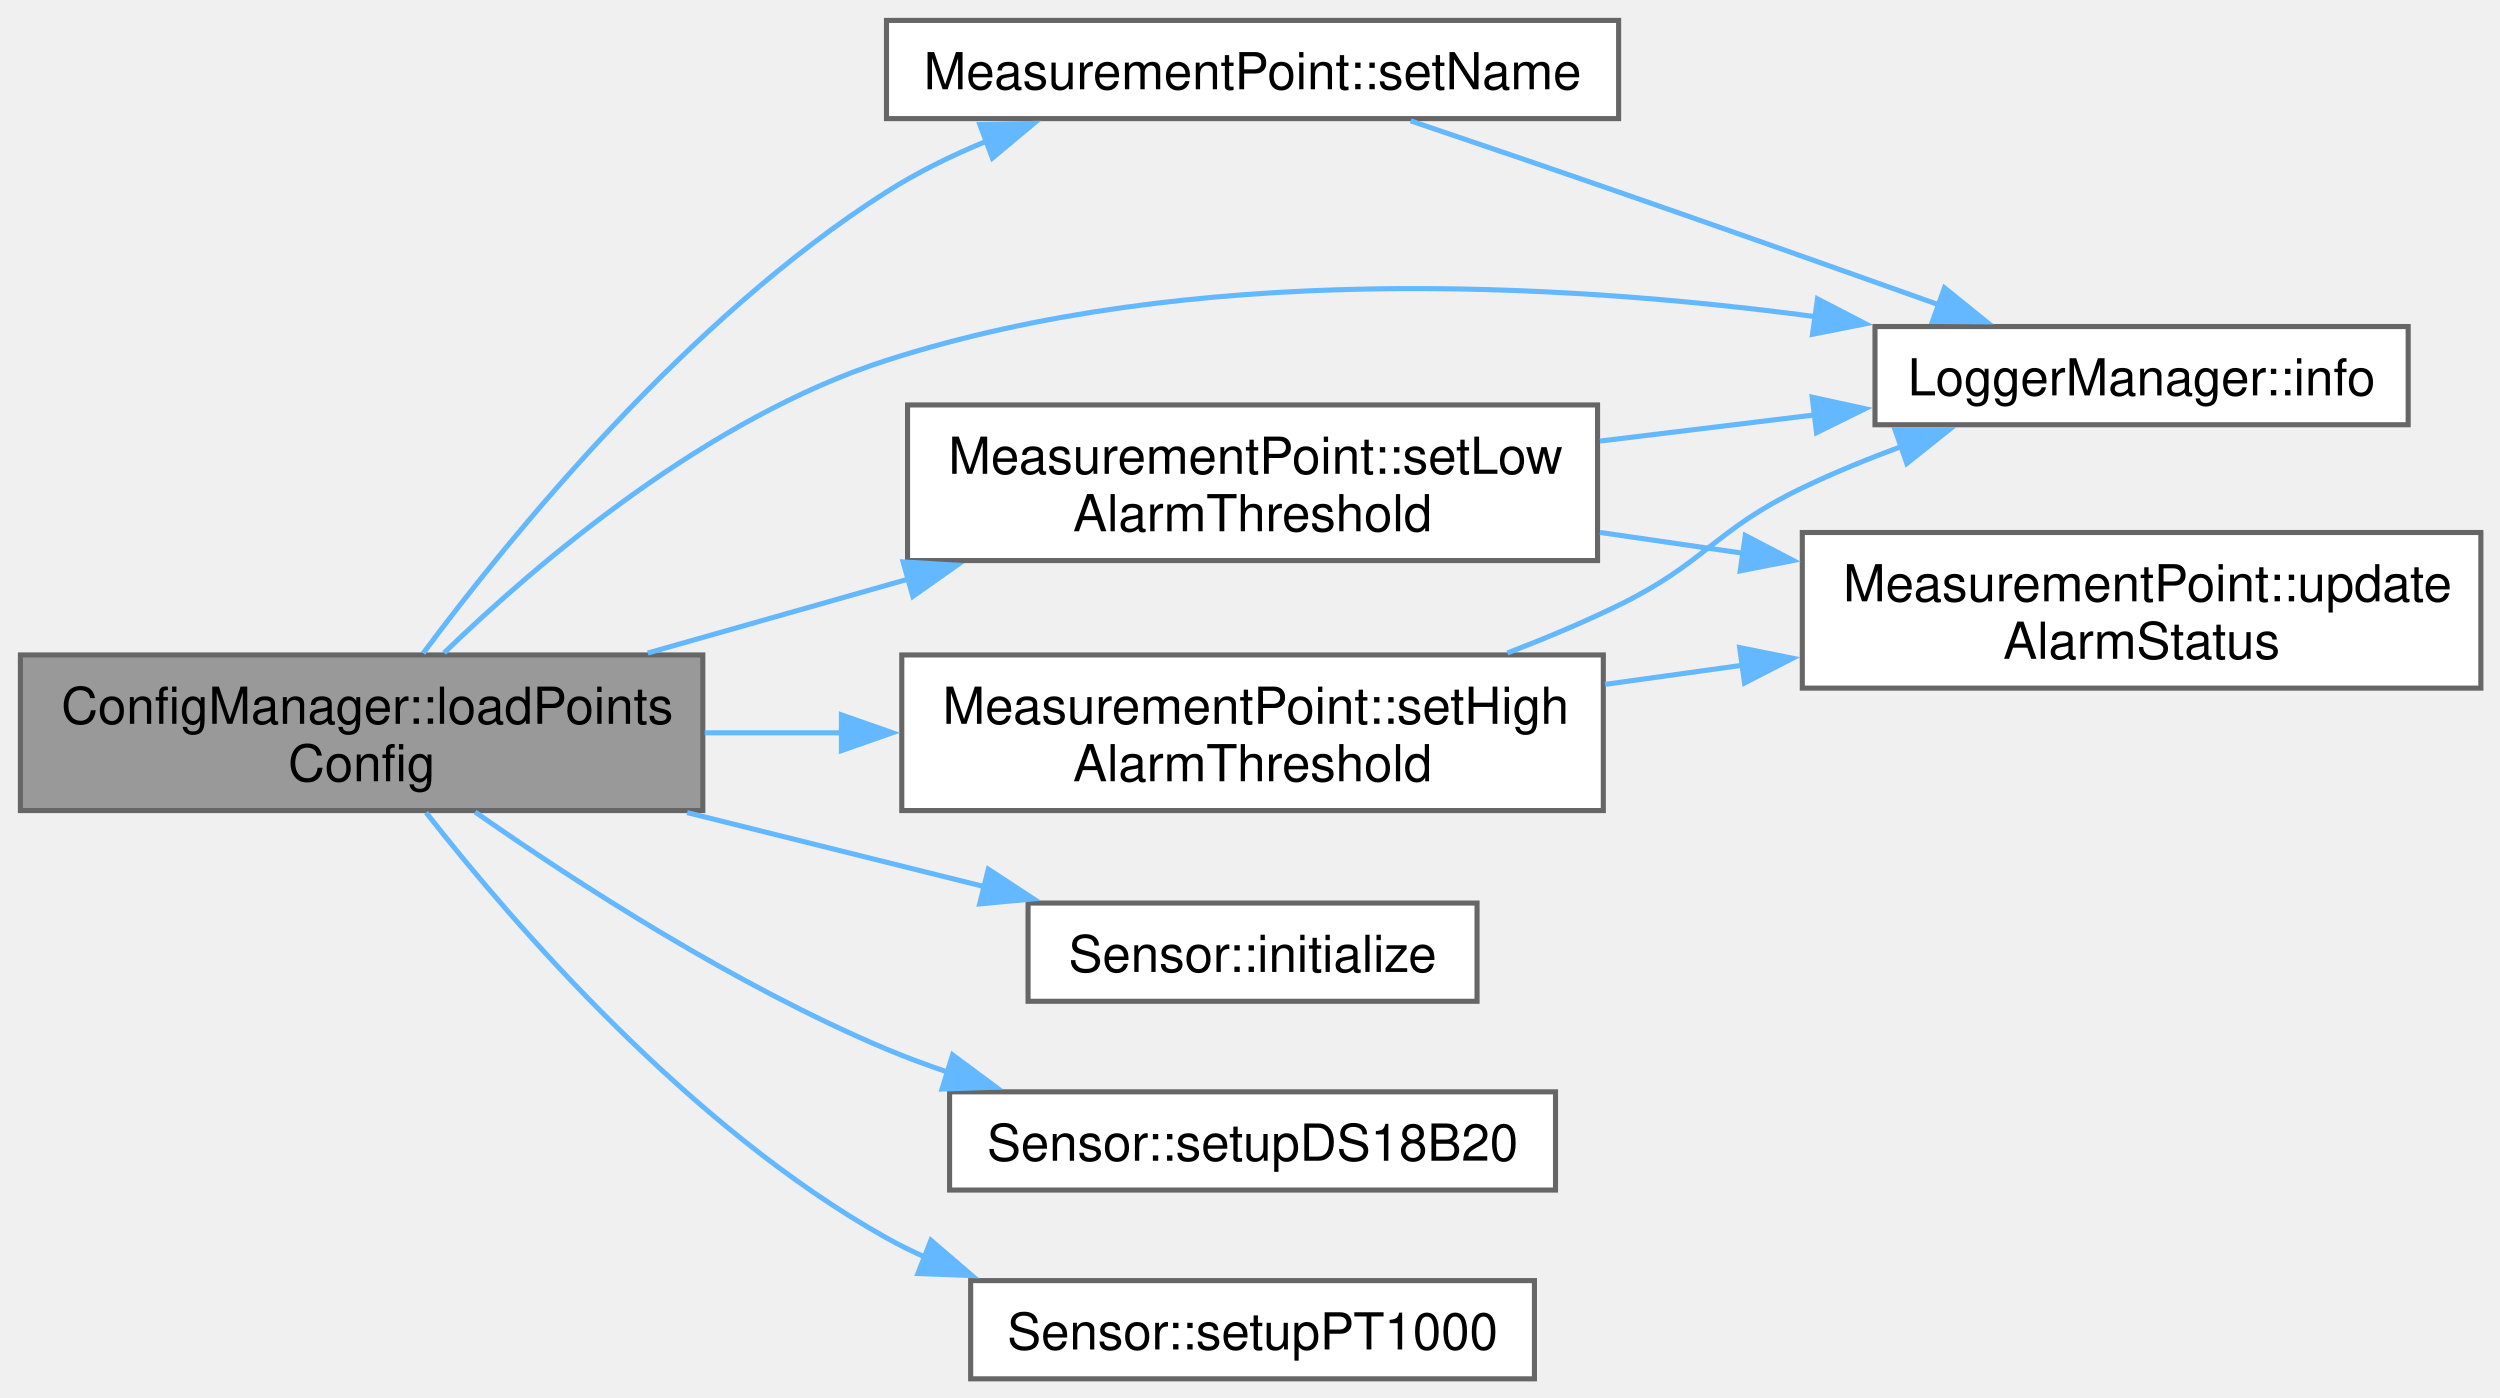
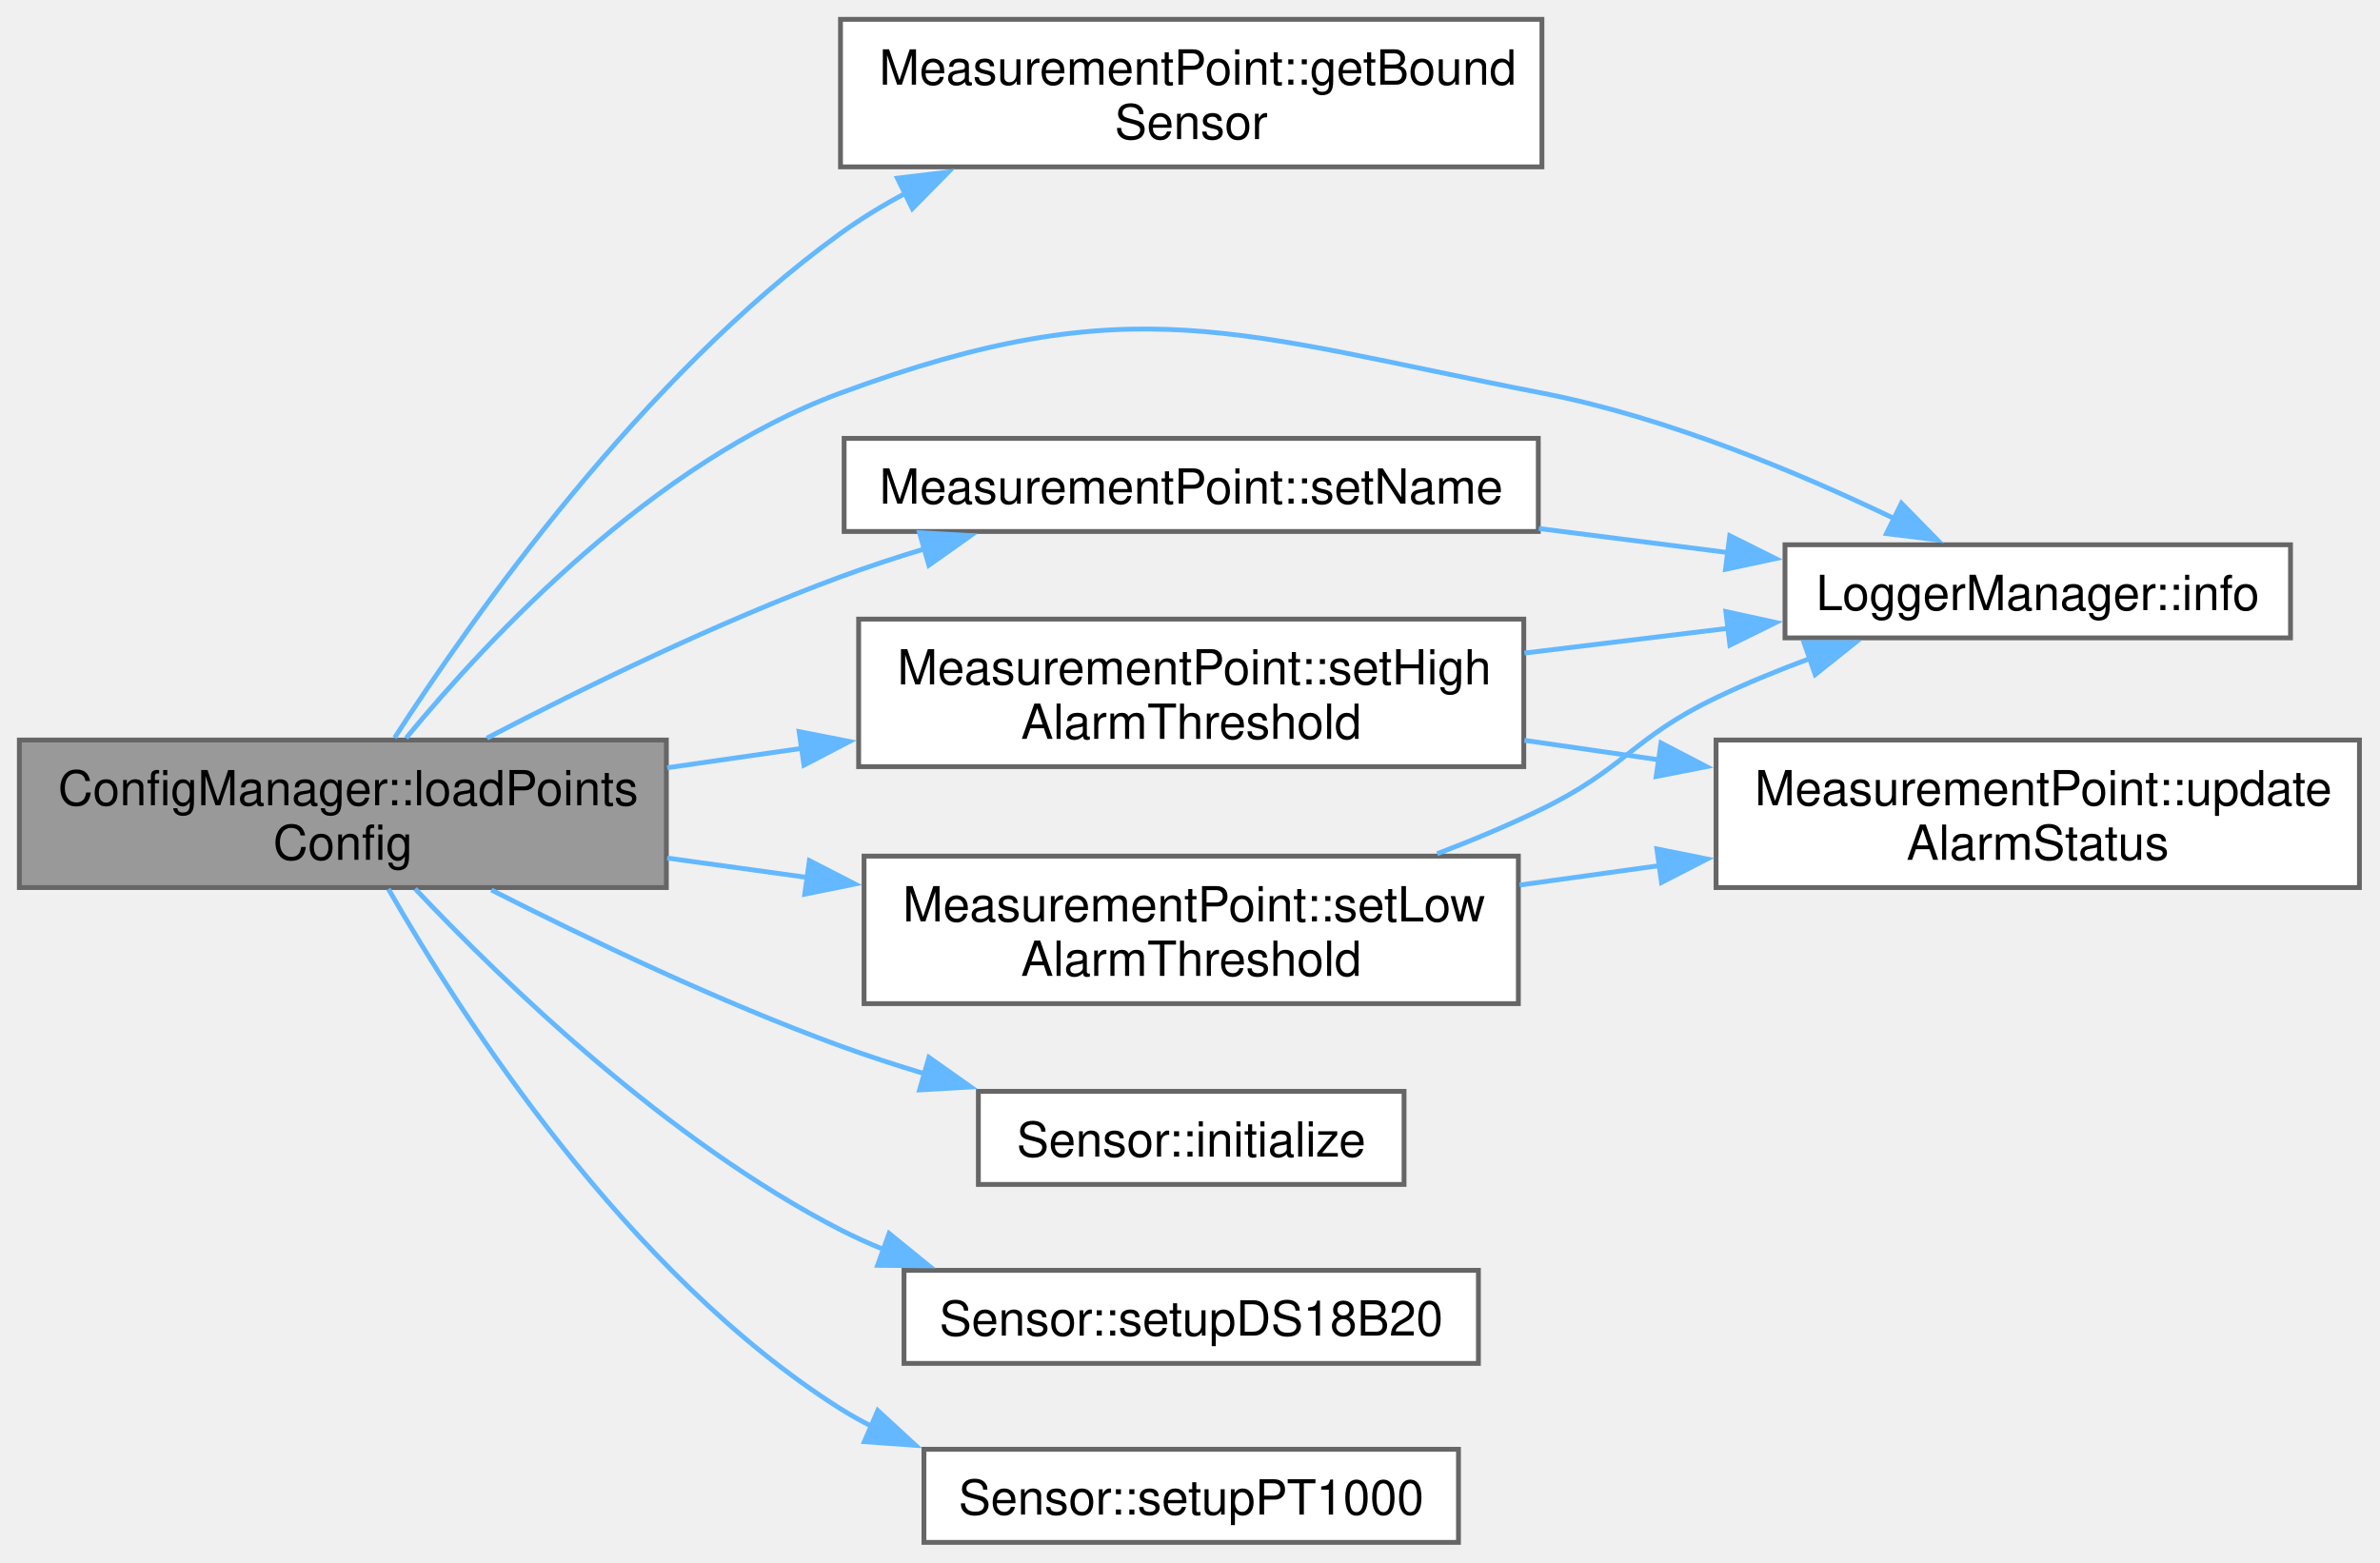
- <svg xmlns="http://www.w3.org/2000/svg" xmlns:xlink="http://www.w3.org/1999/xlink" width="490pt" height="274pt" viewBox="0.00 0.00 490.00 274.00">
-   <g id="graph0" class="graph" transform="scale(1 1) rotate(0) translate(4 270.25)">
+ <svg xmlns="http://www.w3.org/2000/svg" xmlns:xlink="http://www.w3.org/1999/xlink" width="492pt" height="323pt" viewBox="0.00 0.00 492.00 323.00">
+   <g id="graph0" class="graph" transform="scale(1 1) rotate(0) translate(4 318.88)">
    <g id="Node000001" class="node">
      <g id="a_Node000001">
        <a xlink:title="Load measurement points configuration from file.">
-           <polygon fill="#999999" stroke="#666666" points="133.75,-141.88 0,-141.88 0,-111.38 133.75,-111.38 133.75,-141.88" />
-           <text xml:space="preserve" text-anchor="start" x="8" y="-128.38" font-family="Helvetica,sans-Serif" font-size="10.00">ConfigManager::loadPoints</text>
-           <text xml:space="preserve" text-anchor="middle" x="66.88" y="-117.12" font-family="Helvetica,sans-Serif" font-size="10.00">Config</text>
+           <polygon fill="#999999" stroke="#666666" points="133.75,-165.88 0,-165.88 0,-135.38 133.75,-135.38 133.75,-165.88" />
+           <text xml:space="preserve" text-anchor="start" x="8" y="-152.38" font-family="Helvetica,sans-Serif" font-size="10.00">ConfigManager::loadPoints</text>
+           <text xml:space="preserve" text-anchor="middle" x="66.88" y="-141.12" font-family="Helvetica,sans-Serif" font-size="10.00">Config</text>
        </a>
      </g>
    </g>
    <g id="Node000002" class="node">
      <g id="a_Node000002">
-         <a xlink:href="class_logger_manager.html#a5c1373ccc47f4112b596fe6f84fbbc21" target="_top" xlink:title="Log informational message (static convenience method)">
-           <polygon fill="white" stroke="#666666" points="468,-206.25 363.5,-206.25 363.5,-187 468,-187 468,-206.25" />
-           <text xml:space="preserve" text-anchor="middle" x="415.75" y="-192.75" font-family="Helvetica,sans-Serif" font-size="10.00">LoggerManager::info</text>
+         <a xlink:href="class_measurement_point.html#a81c7ae93a9314344967d0f31c6fefe2f" target="_top" xlink:title="Get pointer to bound sensor.">
+           <polygon fill="white" stroke="#666666" points="314.75,-314.88 169.75,-314.88 169.75,-284.38 314.75,-284.38 314.75,-314.88" />
+           <text xml:space="preserve" text-anchor="start" x="177.75" y="-301.38" font-family="Helvetica,sans-Serif" font-size="10.00">MeasurementPoint::getBound</text>
+           <text xml:space="preserve" text-anchor="middle" x="242.25" y="-290.12" font-family="Helvetica,sans-Serif" font-size="10.00">Sensor</text>
        </a>
      </g>
    </g>
    <g id="edge1_Node000001_Node000002" class="edge">
      <g id="a_edge1_Node000001_Node000002">
        <a xlink:title=" ">
-           <path fill="none" stroke="#63b8ff" d="M83.05,-142.29C101.56,-160.17 134.74,-188.38 169.75,-199.62 229.3,-218.76 301.27,-214.92 351.75,-208.19" />
-           <polygon fill="#63b8ff" stroke="#63b8ff" points="352.23,-211.66 361.64,-206.79 351.25,-204.73 352.23,-211.66" />
+           <path fill="none" stroke="#63b8ff" d="M77.58,-166.36C93.82,-191.52 128.78,-241 169.75,-270.62 174,-273.7 178.63,-276.51 183.42,-279.07" />
+           <polygon fill="#63b8ff" stroke="#63b8ff" points="181.52,-282.04 192.04,-283.31 184.6,-275.76 181.52,-282.04" />
        </a>
      </g>
    </g>
    <g id="Node000003" class="node">
      <g id="a_Node000003">
-         <a xlink:href="class_sensor.html#a59dd5483b75d9366a0c50ccdd0345dec" target="_top" xlink:title="Initialize sensor hardware.">
-           <polygon fill="white" stroke="#666666" points="285.5,-93.25 197.5,-93.25 197.5,-74 285.5,-74 285.5,-93.25" />
-           <text xml:space="preserve" text-anchor="middle" x="241.5" y="-79.75" font-family="Helvetica,sans-Serif" font-size="10.00">Sensor::initialize</text>
+         <a xlink:href="class_logger_manager.html#a5c1373ccc47f4112b596fe6f84fbbc21" target="_top" xlink:title="Log informational message (static convenience method)">
+           <polygon fill="white" stroke="#666666" points="469.5,-206.25 365,-206.25 365,-187 469.5,-187 469.5,-206.25" />
+           <text xml:space="preserve" text-anchor="middle" x="417.25" y="-192.75" font-family="Helvetica,sans-Serif" font-size="10.00">LoggerManager::info</text>
        </a>
      </g>
    </g>
    <g id="edge2_Node000001_Node000003" class="edge">
      <g id="a_edge2_Node000001_Node000003">
        <a xlink:title=" ">
-           <path fill="none" stroke="#63b8ff" d="M130.68,-110.98C149.84,-106.21 170.68,-101.02 189,-96.45" />
-           <polygon fill="#63b8ff" stroke="#63b8ff" points="189.71,-99.88 198.57,-94.07 188.02,-93.09 189.71,-99.88" />
+           <path fill="none" stroke="#63b8ff" d="M79.96,-166.3C97.21,-187.24 131.13,-223.38 169.75,-237.62 230.21,-259.93 251.49,-249.92 314.75,-237.62 340.41,-232.64 367.79,-221.18 387.64,-211.64" />
+           <polygon fill="#63b8ff" stroke="#63b8ff" points="389.07,-214.83 396.48,-207.26 385.97,-208.56 389.07,-214.83" />
        </a>
      </g>
    </g>
    <g id="Node000004" class="node">
      <g id="a_Node000004">
-         <a xlink:href="class_measurement_point.html#aefb47fef40f33161be5c6fddf0cf6329" target="_top" xlink:title="Set high alarm threshold.">
-           <polygon fill="white" stroke="#666666" points="310.25,-141.88 172.75,-141.88 172.75,-111.38 310.25,-111.38 310.25,-141.88" />
-           <text xml:space="preserve" text-anchor="start" x="180.75" y="-128.38" font-family="Helvetica,sans-Serif" font-size="10.00">MeasurementPoint::setHigh</text>
-           <text xml:space="preserve" text-anchor="middle" x="241.5" y="-117.12" font-family="Helvetica,sans-Serif" font-size="10.00">AlarmThreshold</text>
+         <a xlink:href="class_sensor.html#a59dd5483b75d9366a0c50ccdd0345dec" target="_top" xlink:title="Initialize sensor hardware.">
+           <polygon fill="white" stroke="#666666" points="286.25,-93.25 198.25,-93.25 198.25,-74 286.25,-74 286.25,-93.25" />
+           <text xml:space="preserve" text-anchor="middle" x="242.25" y="-79.75" font-family="Helvetica,sans-Serif" font-size="10.00">Sensor::initialize</text>
        </a>
      </g>
    </g>
    <g id="edge3_Node000001_Node000004" class="edge">
      <g id="a_edge3_Node000001_Node000004">
        <a xlink:title=" ">
-           <path fill="none" stroke="#63b8ff" d="M134.12,-126.62C142.95,-126.62 152.07,-126.62 161.09,-126.62" />
-           <polygon fill="#63b8ff" stroke="#63b8ff" points="160.92,-130.13 170.92,-126.63 160.92,-123.13 160.92,-130.13" />
+           <path fill="none" stroke="#63b8ff" d="M97.58,-134.88C117.58,-124.72 144.77,-111.74 169.75,-102.62 175.41,-100.56 181.39,-98.61 187.39,-96.81" />
+           <polygon fill="#63b8ff" stroke="#63b8ff" points="188.03,-100.27 196.68,-94.15 186.1,-93.54 188.03,-100.27" />
        </a>
      </g>
    </g>
-     <g id="Node000006" class="node">
-       <g id="a_Node000006">
-         <a xlink:href="class_measurement_point.html#ac780917beebc11d705824cab8f43b94d" target="_top" xlink:title="Set low alarm threshold.">
-           <polygon fill="white" stroke="#666666" points="309.12,-190.88 173.88,-190.88 173.88,-160.38 309.12,-160.38 309.12,-190.88" />
-           <text xml:space="preserve" text-anchor="start" x="181.88" y="-177.38" font-family="Helvetica,sans-Serif" font-size="10.00">MeasurementPoint::setLow</text>
-           <text xml:space="preserve" text-anchor="middle" x="241.5" y="-166.12" font-family="Helvetica,sans-Serif" font-size="10.00">AlarmThreshold</text>
+     <g id="Node000005" class="node">
+       <g id="a_Node000005">
+         <a xlink:href="class_measurement_point.html#aefb47fef40f33161be5c6fddf0cf6329" target="_top" xlink:title="Set high alarm threshold.">
+           <polygon fill="white" stroke="#666666" points="311,-190.88 173.5,-190.88 173.5,-160.38 311,-160.38 311,-190.88" />
+           <text xml:space="preserve" text-anchor="start" x="181.5" y="-177.38" font-family="Helvetica,sans-Serif" font-size="10.00">MeasurementPoint::setHigh</text>
+           <text xml:space="preserve" text-anchor="middle" x="242.25" y="-166.12" font-family="Helvetica,sans-Serif" font-size="10.00">AlarmThreshold</text>
        </a>
      </g>
    </g>
-     <g id="edge6_Node000001_Node000006" class="edge">
-       <g id="a_edge6_Node000001_Node000006">
+     <g id="edge4_Node000001_Node000005" class="edge">
+       <g id="a_edge4_Node000001_Node000005">
        <a xlink:title=" ">
-           <path fill="none" stroke="#63b8ff" d="M122.97,-142.26C139.24,-146.88 157.22,-151.99 174.12,-156.78" />
-           <polygon fill="#63b8ff" stroke="#63b8ff" points="173.01,-160.11 183.58,-159.47 174.92,-153.37 173.01,-160.11" />
+           <path fill="none" stroke="#63b8ff" d="M133.92,-160.15C143.03,-161.46 152.47,-162.82 161.8,-164.17" />
+           <polygon fill="#63b8ff" stroke="#63b8ff" points="161.2,-167.62 171.59,-165.58 162.2,-160.69 161.2,-167.62" />
        </a>
      </g>
    </g>
    <g id="Node000007" class="node">
      <g id="a_Node000007">
-         <a xlink:href="class_measurement_point.html#ae3abe83ed3e7979a906c7d753ac9d22d" target="_top" xlink:title="Set measurement point name.">
-           <polygon fill="white" stroke="#666666" points="313.25,-266.25 169.75,-266.25 169.75,-247 313.25,-247 313.25,-266.25" />
-           <text xml:space="preserve" text-anchor="middle" x="241.5" y="-252.75" font-family="Helvetica,sans-Serif" font-size="10.00">MeasurementPoint::setName</text>
+         <a xlink:href="class_measurement_point.html#ac780917beebc11d705824cab8f43b94d" target="_top" xlink:title="Set low alarm threshold.">
+           <polygon fill="white" stroke="#666666" points="309.88,-141.88 174.62,-141.88 174.62,-111.38 309.88,-111.38 309.88,-141.88" />
+           <text xml:space="preserve" text-anchor="start" x="182.62" y="-128.38" font-family="Helvetica,sans-Serif" font-size="10.00">MeasurementPoint::setLow</text>
+           <text xml:space="preserve" text-anchor="middle" x="242.25" y="-117.12" font-family="Helvetica,sans-Serif" font-size="10.00">AlarmThreshold</text>
        </a>
      </g>
    </g>
-     <g id="edge9_Node000001_Node000007" class="edge">
-       <g id="a_edge9_Node000001_Node000007">
+     <g id="edge7_Node000001_Node000007" class="edge">
+       <g id="a_edge7_Node000001_Node000007">
        <a xlink:title=" ">
-           <path fill="none" stroke="#63b8ff" d="M78.94,-142.21C95.98,-165.12 130.76,-207.85 169.75,-232.62 175.78,-236.46 182.5,-239.76 189.33,-242.57" />
-           <polygon fill="#63b8ff" stroke="#63b8ff" points="188.05,-245.83 198.64,-246.06 190.51,-239.27 188.05,-245.83" />
+           <path fill="none" stroke="#63b8ff" d="M133.92,-141.48C143.41,-140.17 153.25,-138.81 162.95,-137.46" />
+           <polygon fill="#63b8ff" stroke="#63b8ff" points="163.32,-140.95 172.74,-136.11 162.36,-134.01 163.32,-140.95" />
        </a>
      </g>
    </g>
    <g id="Node000008" class="node">
      <g id="a_Node000008">
-         <a xlink:href="class_sensor.html#afefa1f627a7d2ab5a1157c271e7f2556" target="_top" xlink:title="Configure sensor as DS18B20.">
-           <polygon fill="white" stroke="#666666" points="300.88,-56.25 182.12,-56.25 182.12,-37 300.88,-37 300.88,-56.25" />
-           <text xml:space="preserve" text-anchor="middle" x="241.5" y="-42.75" font-family="Helvetica,sans-Serif" font-size="10.00">Sensor::setupDS18B20</text>
+         <a xlink:href="class_measurement_point.html#ae3abe83ed3e7979a906c7d753ac9d22d" target="_top" xlink:title="Set measurement point name.">
+           <polygon fill="white" stroke="#666666" points="314,-228.25 170.5,-228.25 170.5,-209 314,-209 314,-228.25" />
+           <text xml:space="preserve" text-anchor="middle" x="242.25" y="-214.75" font-family="Helvetica,sans-Serif" font-size="10.00">MeasurementPoint::setName</text>
        </a>
      </g>
    </g>
-     <g id="edge11_Node000001_Node000008" class="edge">
-       <g id="a_edge11_Node000001_Node000008">
+     <g id="edge10_Node000001_Node000008" class="edge">
+       <g id="a_edge10_Node000001_Node000008">
        <a xlink:title=" ">
-           <path fill="none" stroke="#63b8ff" d="M89.12,-111.1C109.06,-97.17 140.17,-77.06 169.75,-64.62 173.6,-63.01 177.63,-61.51 181.73,-60.12" />
-           <polygon fill="#63b8ff" stroke="#63b8ff" points="182.71,-63.48 191.22,-57.17 180.64,-56.8 182.71,-63.48" />
+           <path fill="none" stroke="#63b8ff" d="M96.66,-166.28C116.73,-176.73 144.35,-190.24 169.75,-199.62 175.4,-201.71 181.37,-203.67 187.37,-205.48" />
+           <polygon fill="#63b8ff" stroke="#63b8ff" points="186.08,-208.75 196.66,-208.15 188.02,-202.03 186.08,-208.75" />
        </a>
      </g>
    </g>
    <g id="Node000009" class="node">
      <g id="a_Node000009">
-         <a xlink:href="class_sensor.html#aef73c8dc894e3695f50b4bece9601750" target="_top" xlink:title="Configure sensor as PT1000.">
-           <polygon fill="white" stroke="#666666" points="296.75,-19.25 186.25,-19.25 186.25,0 296.75,0 296.75,-19.25" />
-           <text xml:space="preserve" text-anchor="middle" x="241.5" y="-5.75" font-family="Helvetica,sans-Serif" font-size="10.00">Sensor::setupPT1000</text>
+         <a xlink:href="class_sensor.html#afefa1f627a7d2ab5a1157c271e7f2556" target="_top" xlink:title="Configure sensor as DS18B20.">
+           <polygon fill="white" stroke="#666666" points="301.62,-56.25 182.88,-56.25 182.88,-37 301.62,-37 301.62,-56.25" />
+           <text xml:space="preserve" text-anchor="middle" x="242.25" y="-42.75" font-family="Helvetica,sans-Serif" font-size="10.00">Sensor::setupDS18B20</text>
        </a>
      </g>
    </g>
    <g id="edge12_Node000001_Node000009" class="edge">
      <g id="a_edge12_Node000001_Node000009">
        <a xlink:title=" ">
-           <path fill="none" stroke="#63b8ff" d="M79.52,-110.99C96.77,-88.99 131.22,-49.18 169.75,-27.62 172.22,-26.24 174.79,-24.97 177.44,-23.79" />
-           <polygon fill="#63b8ff" stroke="#63b8ff" points="178.46,-27.15 186.5,-20.25 175.91,-20.63 178.46,-27.15" />
+           <path fill="none" stroke="#63b8ff" d="M81.82,-135.13C100.12,-115.75 134.12,-82.9 169.75,-64.62 172.63,-63.15 175.65,-61.78 178.73,-60.53" />
+           <polygon fill="#63b8ff" stroke="#63b8ff" points="179.8,-63.87 188.02,-57.18 177.42,-57.28 179.8,-63.87" />
        </a>
      </g>
    </g>
-     <g id="edge4_Node000004_Node000002" class="edge">
-       <g id="a_edge4_Node000004_Node000002">
-         <a xlink:title=" ">
-           <path fill="none" stroke="#63b8ff" d="M291.44,-142.26C298.86,-145.11 306.34,-148.25 313.25,-151.62 330.31,-159.95 332.12,-166.43 349.25,-174.62 355.5,-177.62 362.26,-180.38 368.99,-182.86" />
-           <polygon fill="#63b8ff" stroke="#63b8ff" points="367.43,-186.02 378.02,-186.02 369.74,-179.41 367.43,-186.02" />
+     <g id="Node000010" class="node">
+       <g id="a_Node000010">
+         <a xlink:href="class_sensor.html#aef73c8dc894e3695f50b4bece9601750" target="_top" xlink:title="Configure sensor as PT1000.">
+           <polygon fill="white" stroke="#666666" points="297.5,-19.25 187,-19.25 187,0 297.5,0 297.5,-19.25" />
+           <text xml:space="preserve" text-anchor="middle" x="242.25" y="-5.75" font-family="Helvetica,sans-Serif" font-size="10.00">Sensor::setupPT1000</text>
        </a>
      </g>
    </g>
-     <g id="Node000005" class="node">
-       <g id="a_Node000005">
-         <a xlink:href="class_measurement_point.html#a71995209f2507e6cc15d01607f60767f" target="_top" xlink:title="Update alarm status based on current temperature.">
-           <polygon fill="white" stroke="#666666" points="482.25,-165.88 349.25,-165.88 349.25,-135.38 482.25,-135.38 482.25,-165.88" />
-           <text xml:space="preserve" text-anchor="start" x="357.25" y="-152.38" font-family="Helvetica,sans-Serif" font-size="10.00">MeasurementPoint::update</text>
-           <text xml:space="preserve" text-anchor="middle" x="415.75" y="-141.12" font-family="Helvetica,sans-Serif" font-size="10.00">AlarmStatus</text>
+     <g id="edge13_Node000001_Node000010" class="edge">
+       <g id="a_edge13_Node000001_Node000010">
+         <a xlink:title=" ">
+           <path fill="none" stroke="#63b8ff" d="M76.29,-135.09C91.39,-108.74 125.66,-55.44 169.75,-27.62 171.86,-26.29 174.07,-25.06 176.34,-23.92" />
+           <polygon fill="#63b8ff" stroke="#63b8ff" points="177.46,-27.25 185.25,-20.07 174.68,-20.82 177.46,-27.25" />
        </a>
      </g>
    </g>
-     <g id="edge5_Node000004_Node000005" class="edge">
-       <g id="a_edge5_Node000004_Node000005">
+     <g id="edge5_Node000005_Node000003" class="edge">
+       <g id="a_edge5_Node000005_Node000003">
        <a xlink:title=" ">
-           <path fill="none" stroke="#63b8ff" d="M310.58,-136.11C319.44,-137.34 328.56,-138.62 337.56,-139.87" />
-           <polygon fill="#63b8ff" stroke="#63b8ff" points="336.97,-143.32 347.35,-141.23 337.93,-136.39 336.97,-143.32" />
+           <path fill="none" stroke="#63b8ff" d="M311.13,-183.86C325.03,-185.55 339.61,-187.32 353.33,-188.99" />
+           <polygon fill="#63b8ff" stroke="#63b8ff" points="352.77,-192.44 363.12,-190.18 353.61,-185.5 352.77,-192.44" />
        </a>
      </g>
    </g>
-     <g id="edge7_Node000006_Node000002" class="edge">
-       <g id="a_edge7_Node000006_Node000002">
-         <a xlink:title=" ">
-           <path fill="none" stroke="#63b8ff" d="M309.59,-183.8C323.46,-185.5 338.03,-187.27 351.75,-188.94" />
-           <polygon fill="#63b8ff" stroke="#63b8ff" points="351.19,-192.4 361.55,-190.14 352.04,-185.45 351.19,-192.4" />
+     <g id="Node000006" class="node">
+       <g id="a_Node000006">
+         <a xlink:href="class_measurement_point.html#a71995209f2507e6cc15d01607f60767f" target="_top" xlink:title="Update alarm status based on current temperature.">
+           <polygon fill="white" stroke="#666666" points="483.75,-165.88 350.75,-165.88 350.75,-135.38 483.75,-135.38 483.75,-165.88" />
+           <text xml:space="preserve" text-anchor="start" x="358.75" y="-152.38" font-family="Helvetica,sans-Serif" font-size="10.00">MeasurementPoint::update</text>
+           <text xml:space="preserve" text-anchor="middle" x="417.25" y="-141.12" font-family="Helvetica,sans-Serif" font-size="10.00">AlarmStatus</text>
        </a>
      </g>
    </g>
-     <g id="edge8_Node000006_Node000005" class="edge">
-       <g id="a_edge8_Node000006_Node000005">
+     <g id="edge6_Node000005_Node000006" class="edge">
+       <g id="a_edge6_Node000005_Node000006">
        <a xlink:title=" ">
-           <path fill="none" stroke="#63b8ff" d="M309.59,-165.89C318.79,-164.55 328.3,-163.17 337.66,-161.81" />
-           <polygon fill="#63b8ff" stroke="#63b8ff" points="338.08,-165.29 347.48,-160.39 337.08,-158.36 338.08,-165.29" />
+           <path fill="none" stroke="#63b8ff" d="M311.13,-165.82C320.28,-164.49 329.72,-163.13 339.02,-161.78" />
+           <polygon fill="#63b8ff" stroke="#63b8ff" points="339.37,-165.27 348.77,-160.38 338.37,-158.34 339.37,-165.27" />
        </a>
      </g>
    </g>
-     <g id="edge10_Node000007_Node000002" class="edge">
-       <g id="a_edge10_Node000007_Node000002">
+     <g id="edge8_Node000007_Node000003" class="edge">
+       <g id="a_edge8_Node000007_Node000003">
        <a xlink:title=" ">
-           <path fill="none" stroke="#63b8ff" d="M272.48,-246.56C285.08,-242.3 299.89,-237.26 313.25,-232.62 334.07,-225.4 357.24,-217.2 376.17,-210.45" />
-           <polygon fill="#63b8ff" stroke="#63b8ff" points="377.12,-213.83 385.36,-207.17 374.76,-207.24 377.12,-213.83" />
+           <path fill="none" stroke="#63b8ff" d="M293.09,-142.37C300.47,-145.18 307.89,-148.29 314.75,-151.62 331.83,-159.93 333.62,-166.43 350.75,-174.62 357,-177.62 363.76,-180.38 370.49,-182.86" />
+           <polygon fill="#63b8ff" stroke="#63b8ff" points="368.93,-186.02 379.52,-186.02 371.24,-179.41 368.93,-186.02" />
+         </a>
+       </g>
+     </g>
+     <g id="edge9_Node000007_Node000006" class="edge">
+       <g id="a_edge9_Node000007_Node000006">
+         <a xlink:title=" ">
+           <path fill="none" stroke="#63b8ff" d="M310.14,-135.9C319.64,-137.22 329.47,-138.59 339.14,-139.93" />
+           <polygon fill="#63b8ff" stroke="#63b8ff" points="338.51,-143.37 348.9,-141.28 339.47,-136.44 338.51,-143.37" />
+         </a>
+       </g>
+     </g>
+     <g id="edge11_Node000008_Node000003" class="edge">
+       <g id="a_edge11_Node000008_Node000003">
+         <a xlink:title=" ">
+           <path fill="none" stroke="#63b8ff" d="M314.11,-209.61C327.05,-207.97 340.46,-206.26 353.15,-204.65" />
+           <polygon fill="#63b8ff" stroke="#63b8ff" points="353.58,-208.12 363.06,-203.39 352.7,-201.18 353.58,-208.12" />
        </a>
      </g>
    </g>
  </g>
</svg>
